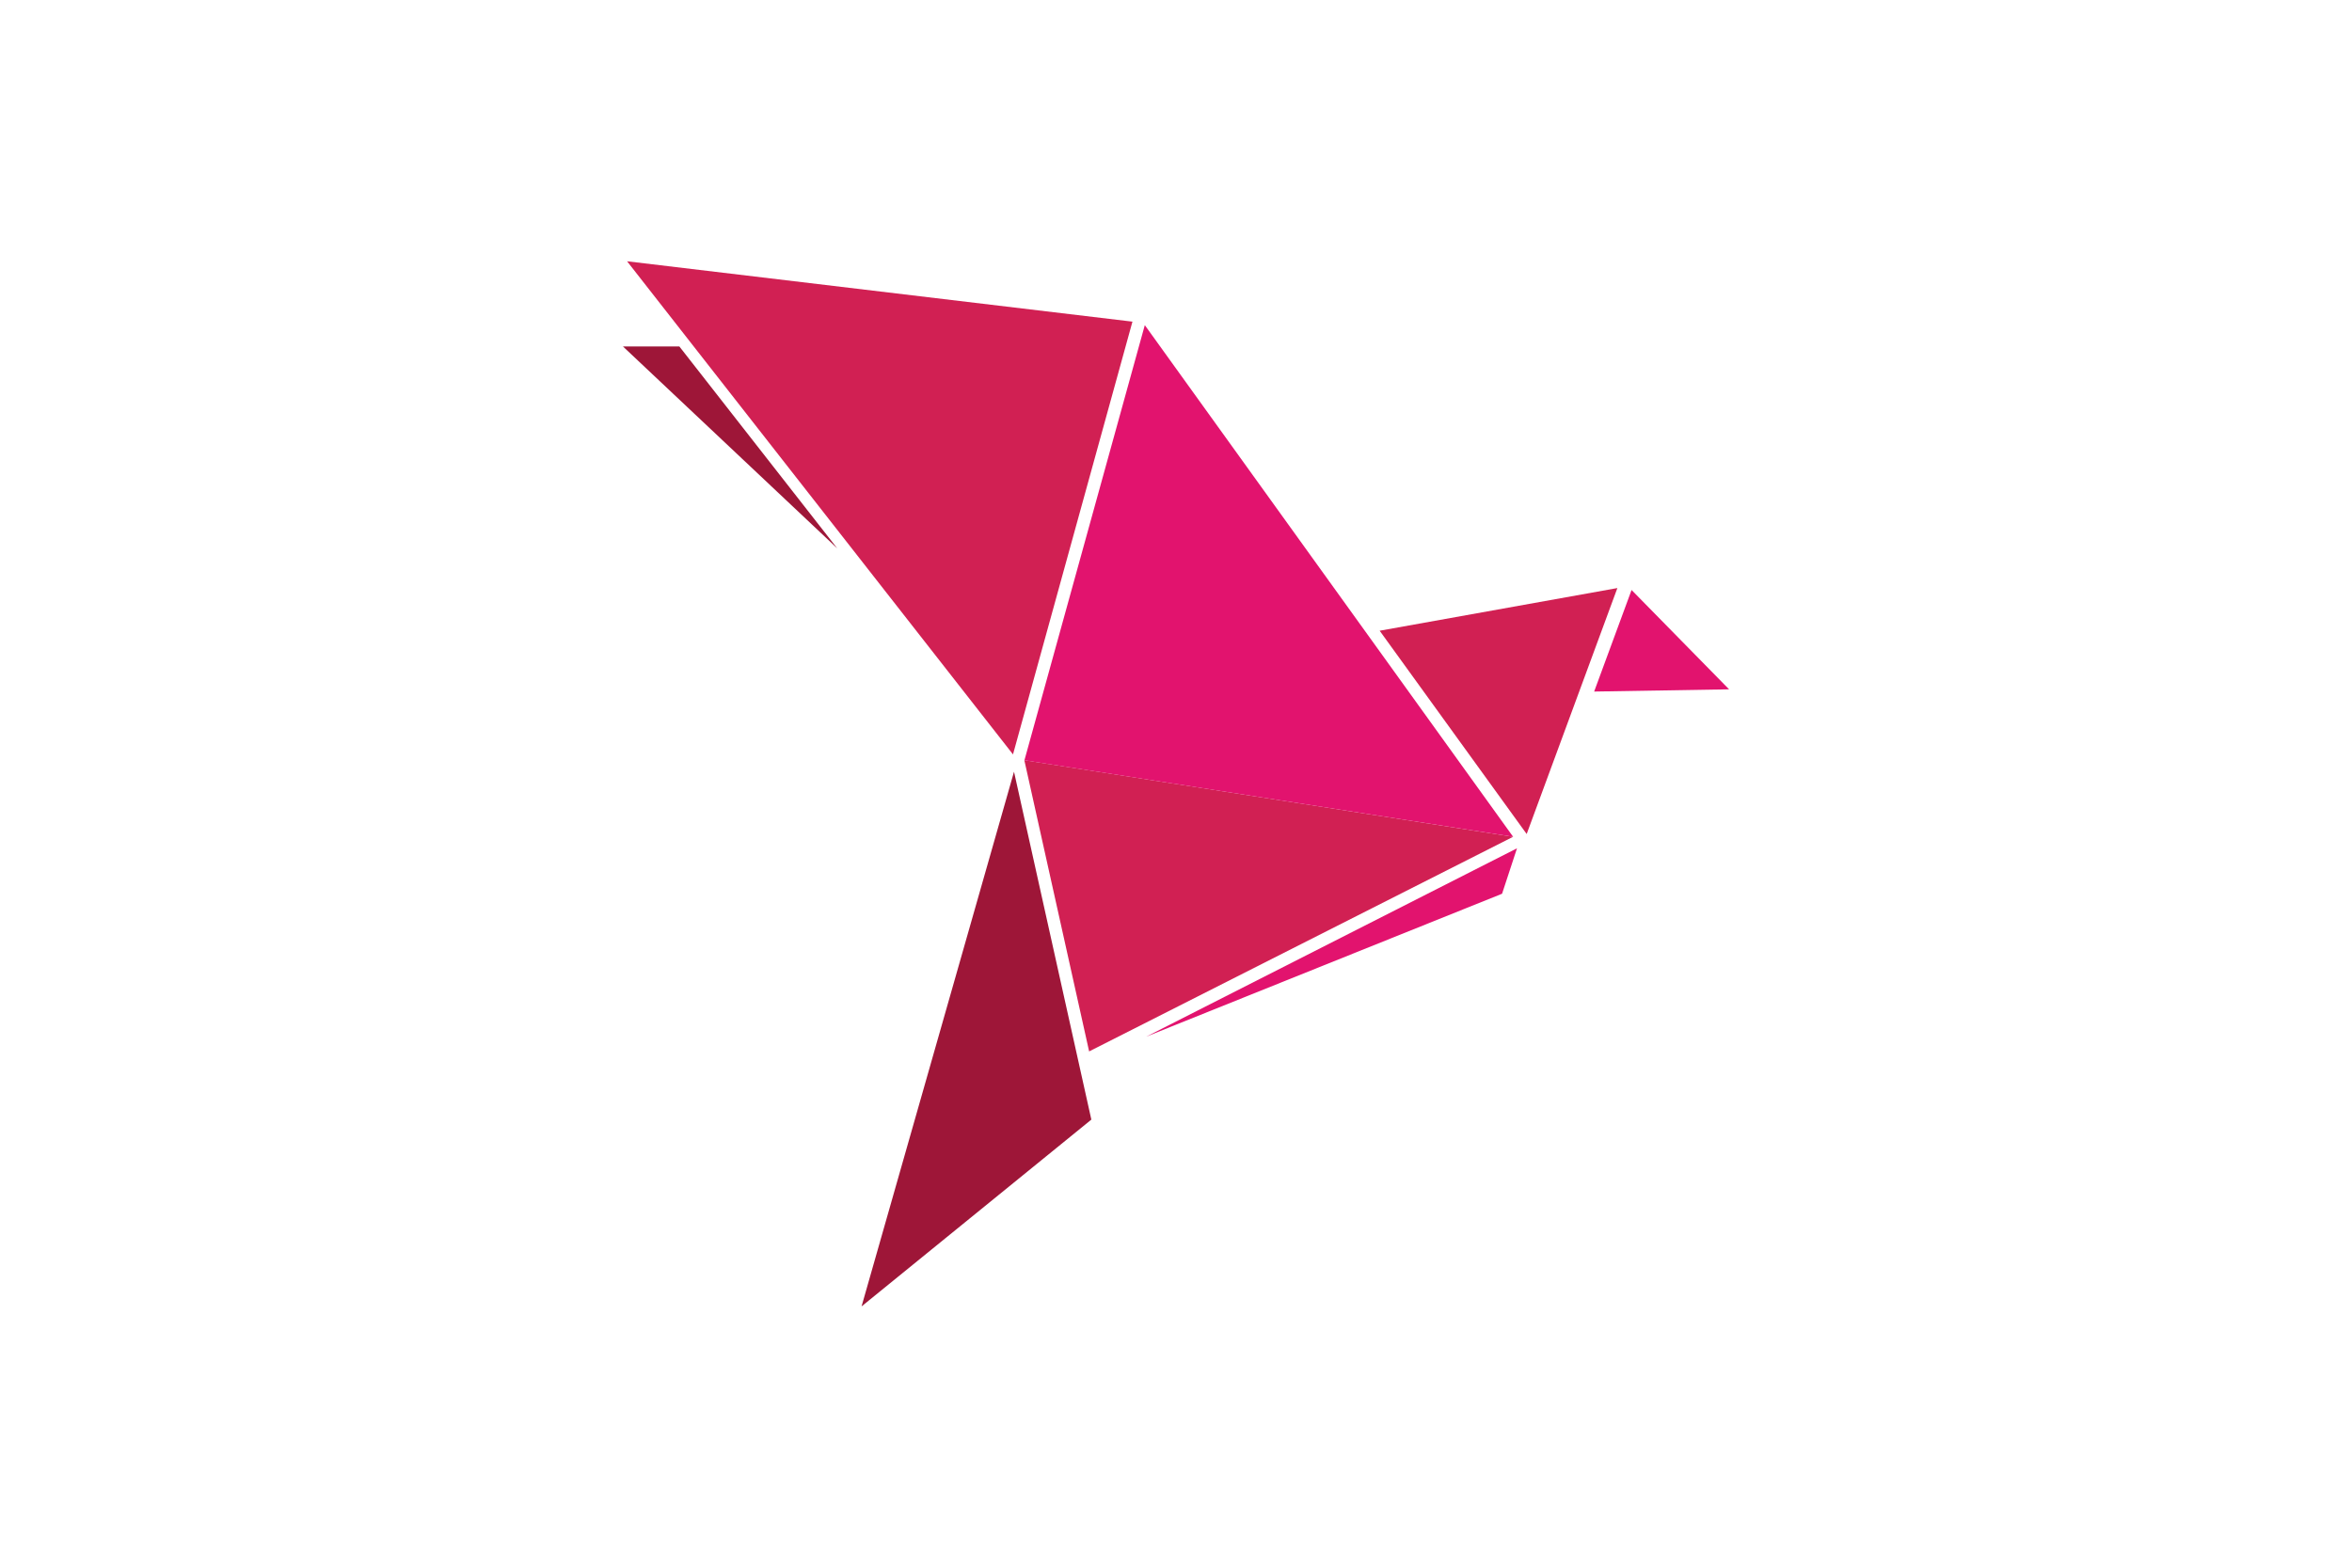
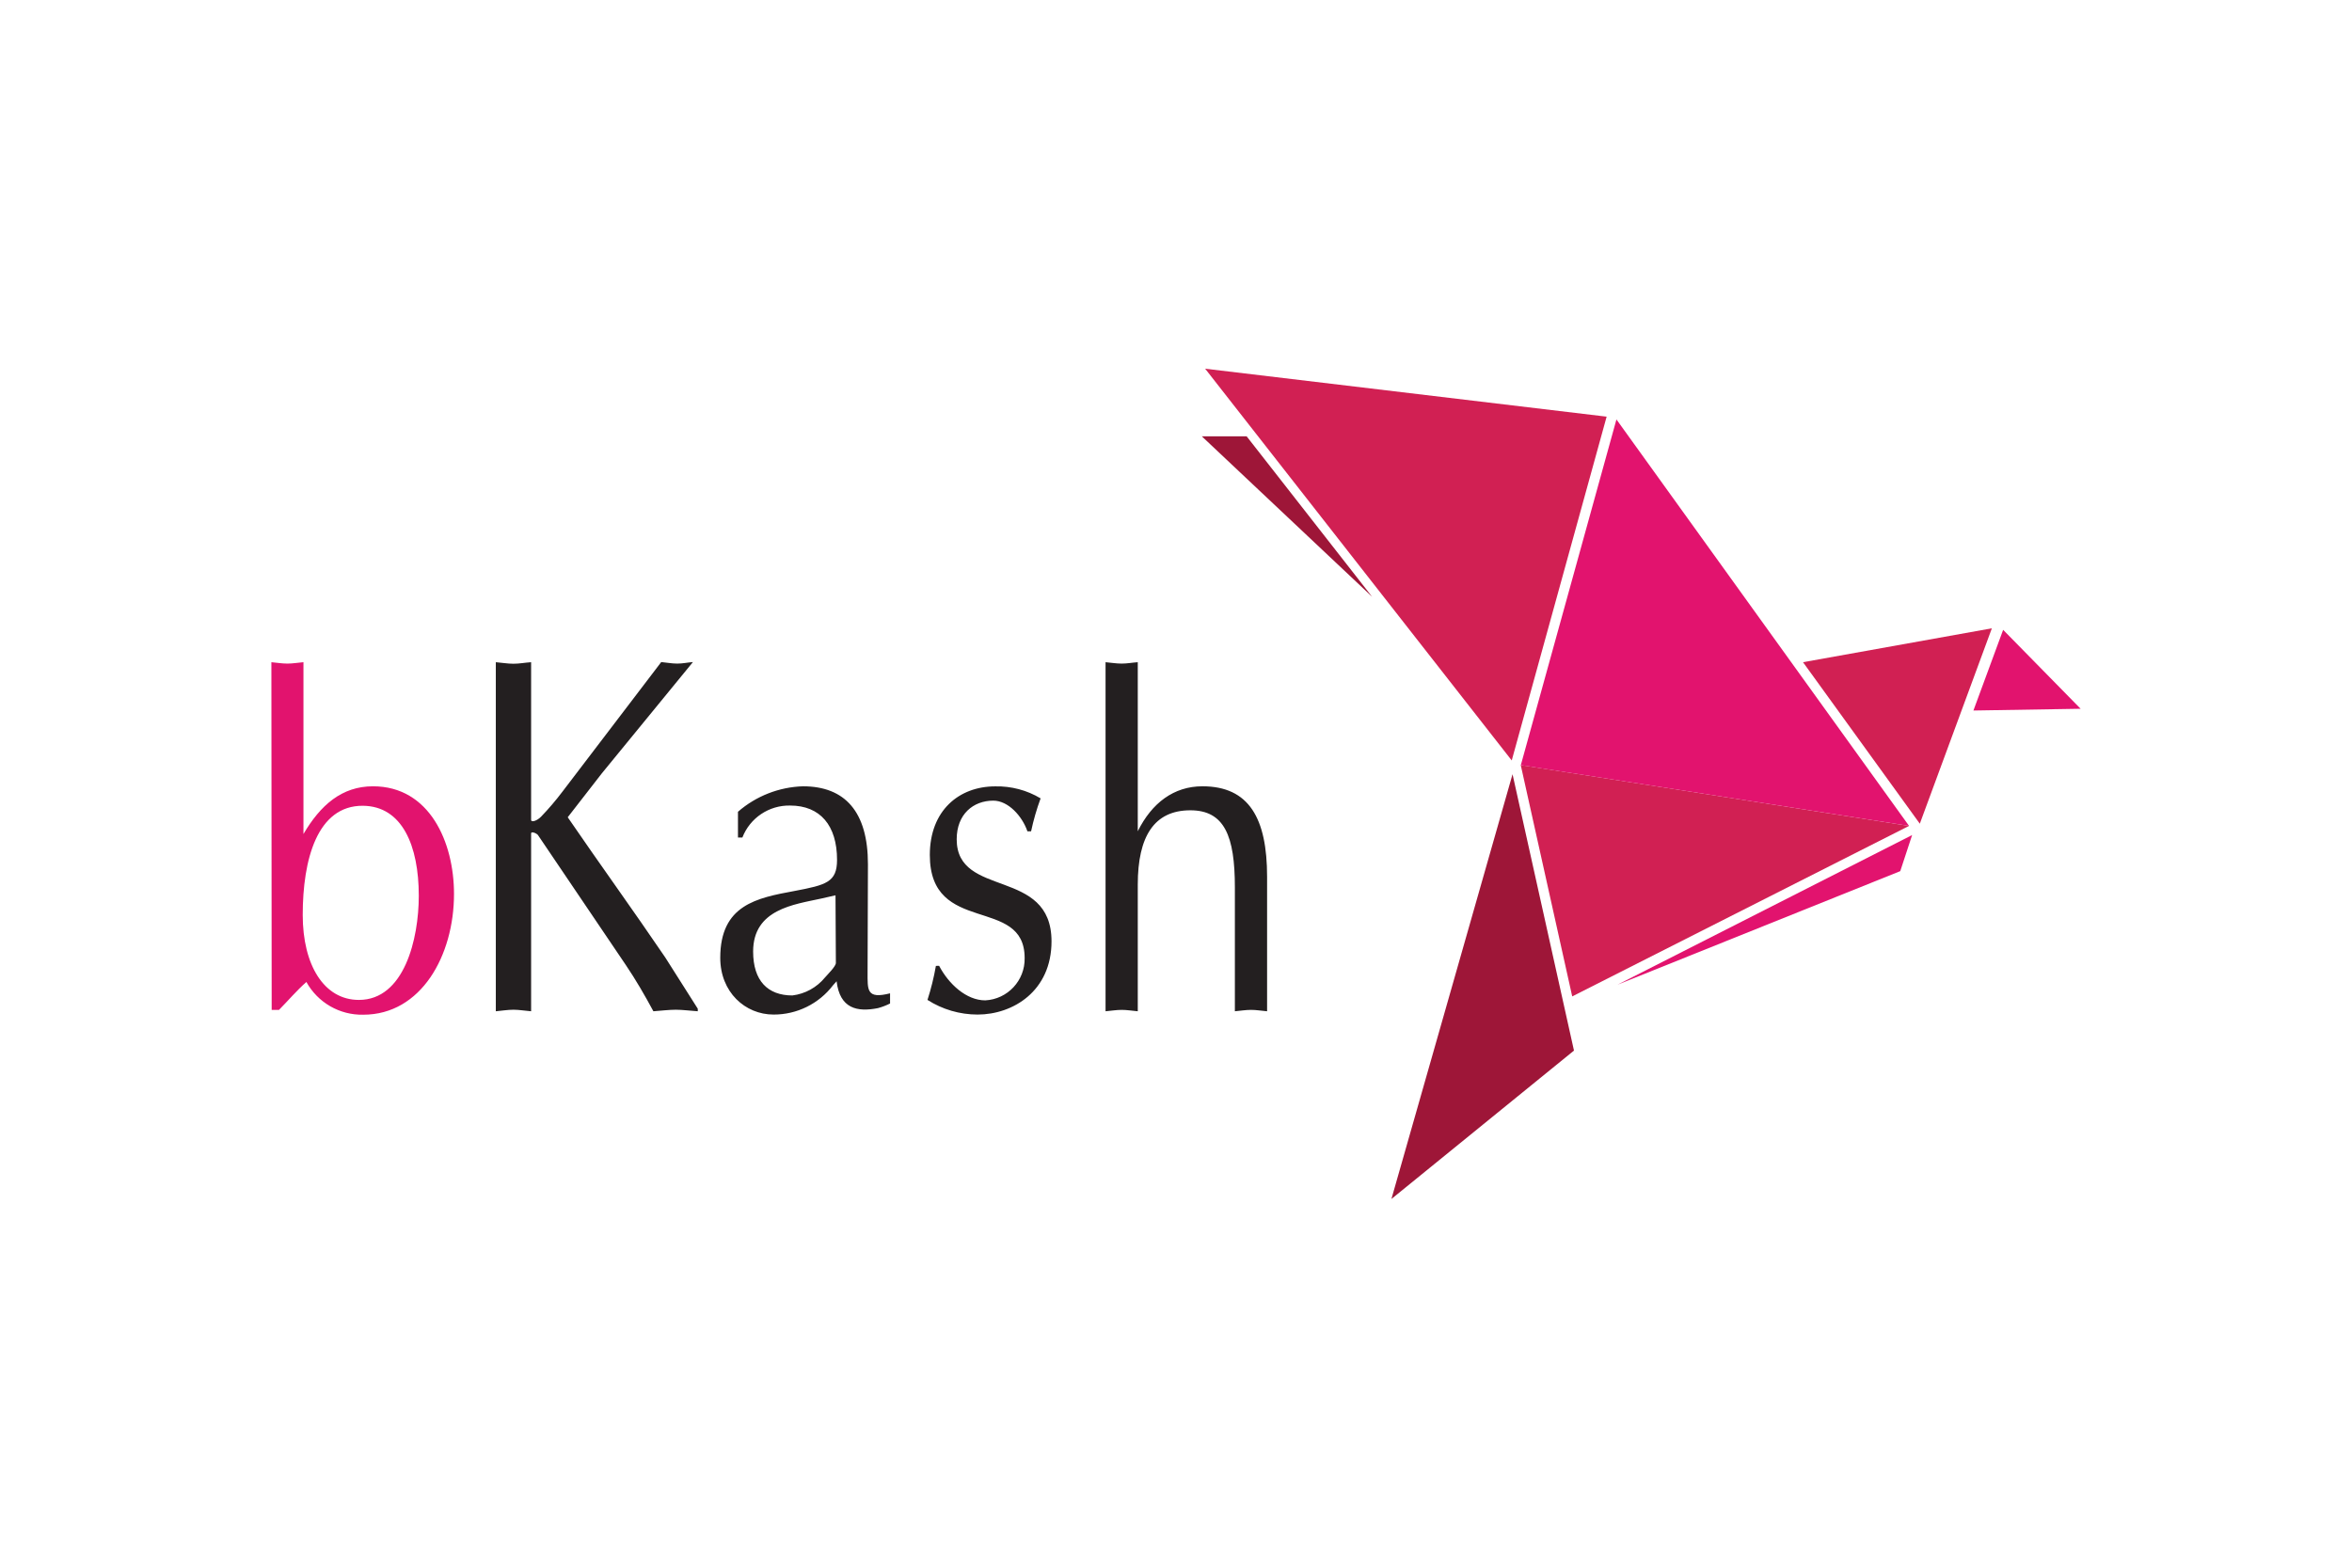
- <svg xmlns="http://www.w3.org/2000/svg" height="800" width="1200" viewBox="-18.002 -28.352 156.013 170.115">
+ <svg xmlns="http://www.w3.org/2000/svg" height="800" width="1200" viewBox="-37.062 -28.352 321.204 170.115">
  <g fill="none">
-     <path fill="#D12053" d="M96.58 62.45l-53.03-8.31 7.03 31.6z" />
-     <path fill="#E2136E" d="M96.58 62.45L56.62 6.93 43.56 54.15z" />
-     <path fill="#D12053" d="M42.32 53.51L.45 0l54.83 6.55z" />
-     <path fill="#9E1638" d="M23.25 31.15L0 9.24h6.12z" />
-     <path fill="#D12053" d="M107.89 35.46l-9.84 26.69L82.1 40.09z" />
-     <path fill="#E2136E" d="M56.77 84.14l38.61-15.51L97 63.7z" />
-     <path fill="#9E1638" d="M25.89 113.41l16.54-58.02 8.39 37.75z" />
-     <path fill="#E2136E" d="M109.43 35.67l-4.06 11.02 14.64-.24z" />
+     <path fill="#D12053" d="M223.65 62.45l-53.03-8.31 7.03 31.6z" />
+     <path fill="#E2136E" d="M223.65 62.45L183.69 6.93l-13.06 47.22z" />
+     <path fill="#D12053" d="M169.39 53.51L127.52 0l54.83 6.55z" />
+     <path fill="#9E1638" d="M150.32 31.15L127.07 9.24h6.12z" />
+     <path fill="#D12053" d="M234.96 35.46l-9.84 26.69-15.95-22.06z" />
+     <path fill="#E2136E" d="M183.84 84.14l38.61-15.51 1.62-4.93z" />
+     <path fill="#9E1638" d="M152.96 113.41l16.54-58.02 8.39 37.75z" />
+     <path fill="#E2136E" d="M236.5 35.67l-4.06 11.02 14.64-.24zM0 40.09c.71.06 1.43.19 2.19.19s1.38-.13 2.19-.19v23.47c2.31-3.93 5.22-6.52 9.5-6.52 7.74 0 11.06 7.66 11.06 14.7 0 8.43-4.5 16.5-12.39 16.5a8.66 8.66 0 01-7.77-4.47c-1.32 1.16-2.49 2.55-3.74 3.81h-1zm4.28 34.52c0 6.84 2.9 11.61 7.67 11.61 6.19 0 8.18-8.32 8.18-14.22 0-6.85-2.26-12.24-7.62-12.3-6.26-.05-8.23 7.36-8.23 14.92z" />
+     <path fill="#231F20" d="M45.13 55.27l-4.66 6c4.38 6.4 8.92 12.67 13.32 19.15l4.44 7v.35c-1.09-.07-2.08-.21-3-.21-.92 0-2.08.14-3.06.21-1.21-2.24-2.41-4.31-3.78-6.34l-12-17.75c-.27-.28-.92-.5-.92-.21v24.3c-.88-.07-1.65-.21-2.41-.21-.76 0-1.64.14-2.41.21V40.09c.77.06 1.6.21 2.41.21s1.53-.15 2.41-.21v21.52c0 .42.82.14 1.36-.42a37.1 37.1 0 002.92-3.42l13.49-17.7c.71.06 1.42.21 2.19.21s1.36-.15 2.14-.21zM81.42 82.4c0 2.48-.16 3.74 3.07 2.92v1.39a8.87 8.87 0 01-1.65.63c-2.85.57-5.21.06-5.65-3.67l-.49.55a10.17 10.17 0 01-8.12 4c-3.88 0-7.28-3.06-7.28-7.75 0-7.23 5-8.18 10.13-9.13 4.34-.82 5.82-1.2 5.82-4.25 0-4.7-2.3-7.42-6.41-7.42a6.85 6.85 0 00-6.52 4.37h-.6v-3.52a14.2 14.2 0 018.87-3.48c5.75 0 8.88 3.48 8.88 10.65zm-4.38-10.47l-1.93.44c-3.73.82-9.32 1.45-9.32 7.24 0 4 2 6 5.36 6a6.83 6.83 0 004.44-2.44c.4-.46 1.5-1.54 1.5-2zm14.15 9.63c1.3 2.49 3.72 4.72 6.3 4.72a5.67 5.67 0 005.38-5.78c0-8.56-12.95-3-12.95-14.08 0-6.08 4-9.37 8.93-9.37 2.18-.048 4.33.52 6.2 1.64a32.791 32.791 0 00-1.3 4.5h-.5c-.72-2.09-2.63-4.19-4.66-4.19-2.74 0-5 1.85-5 5.28 0 8.11 12.95 3.79 12.95 13.94 0 6.79-5.26 10-10.1 10a12.73 12.73 0 01-6.84-2 34.42 34.42 0 001.15-4.65zm22.73-41.47c.73.06 1.44.19 2.2.19.76 0 1.38-.13 2.2-.19v23.09c1.92-3.87 4.93-6.14 8.83-6.14 6.36 0 8.83 4.36 8.83 12.36v18.37c-.83-.07-1.47-.19-2.2-.19-.73 0-1.48.13-2.2.19V70.85c0-7-1.41-10.53-6.08-10.53-4.94 0-7.18 3.56-7.18 10.15v17.3c-.82-.07-1.47-.19-2.2-.19-.73 0-1.46.13-2.2.19z" />
  </g>
</svg>
